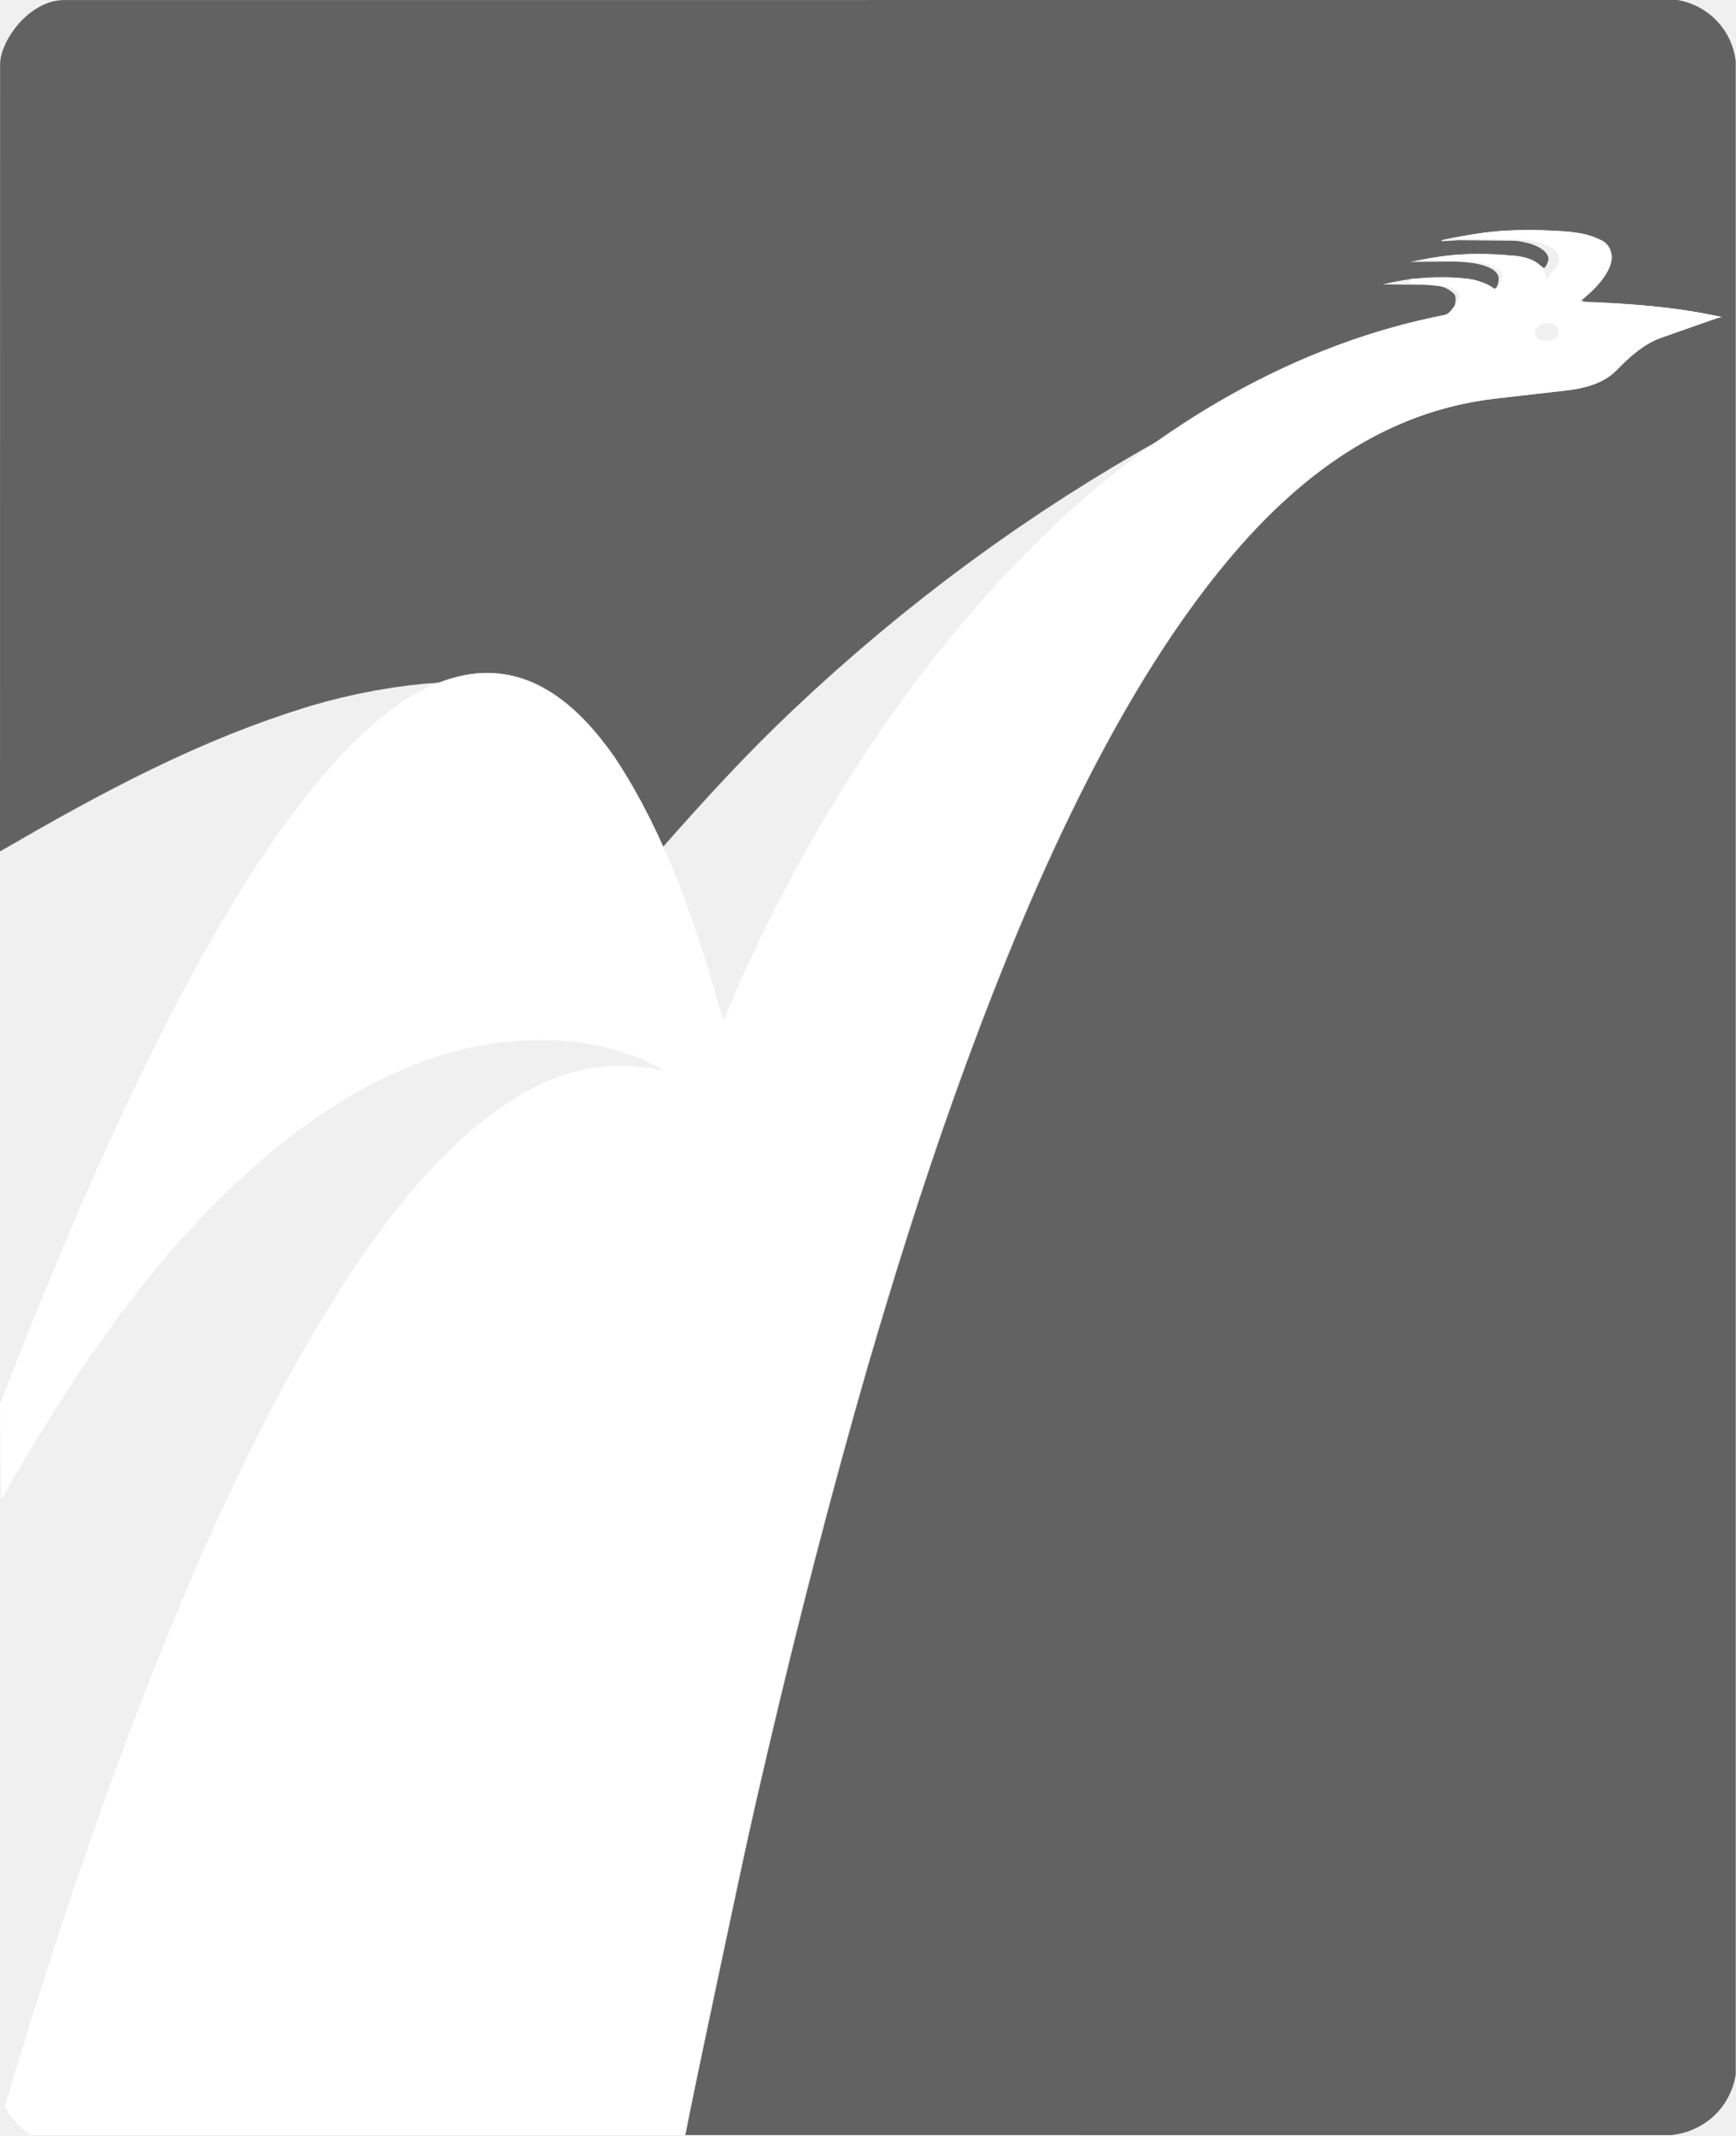
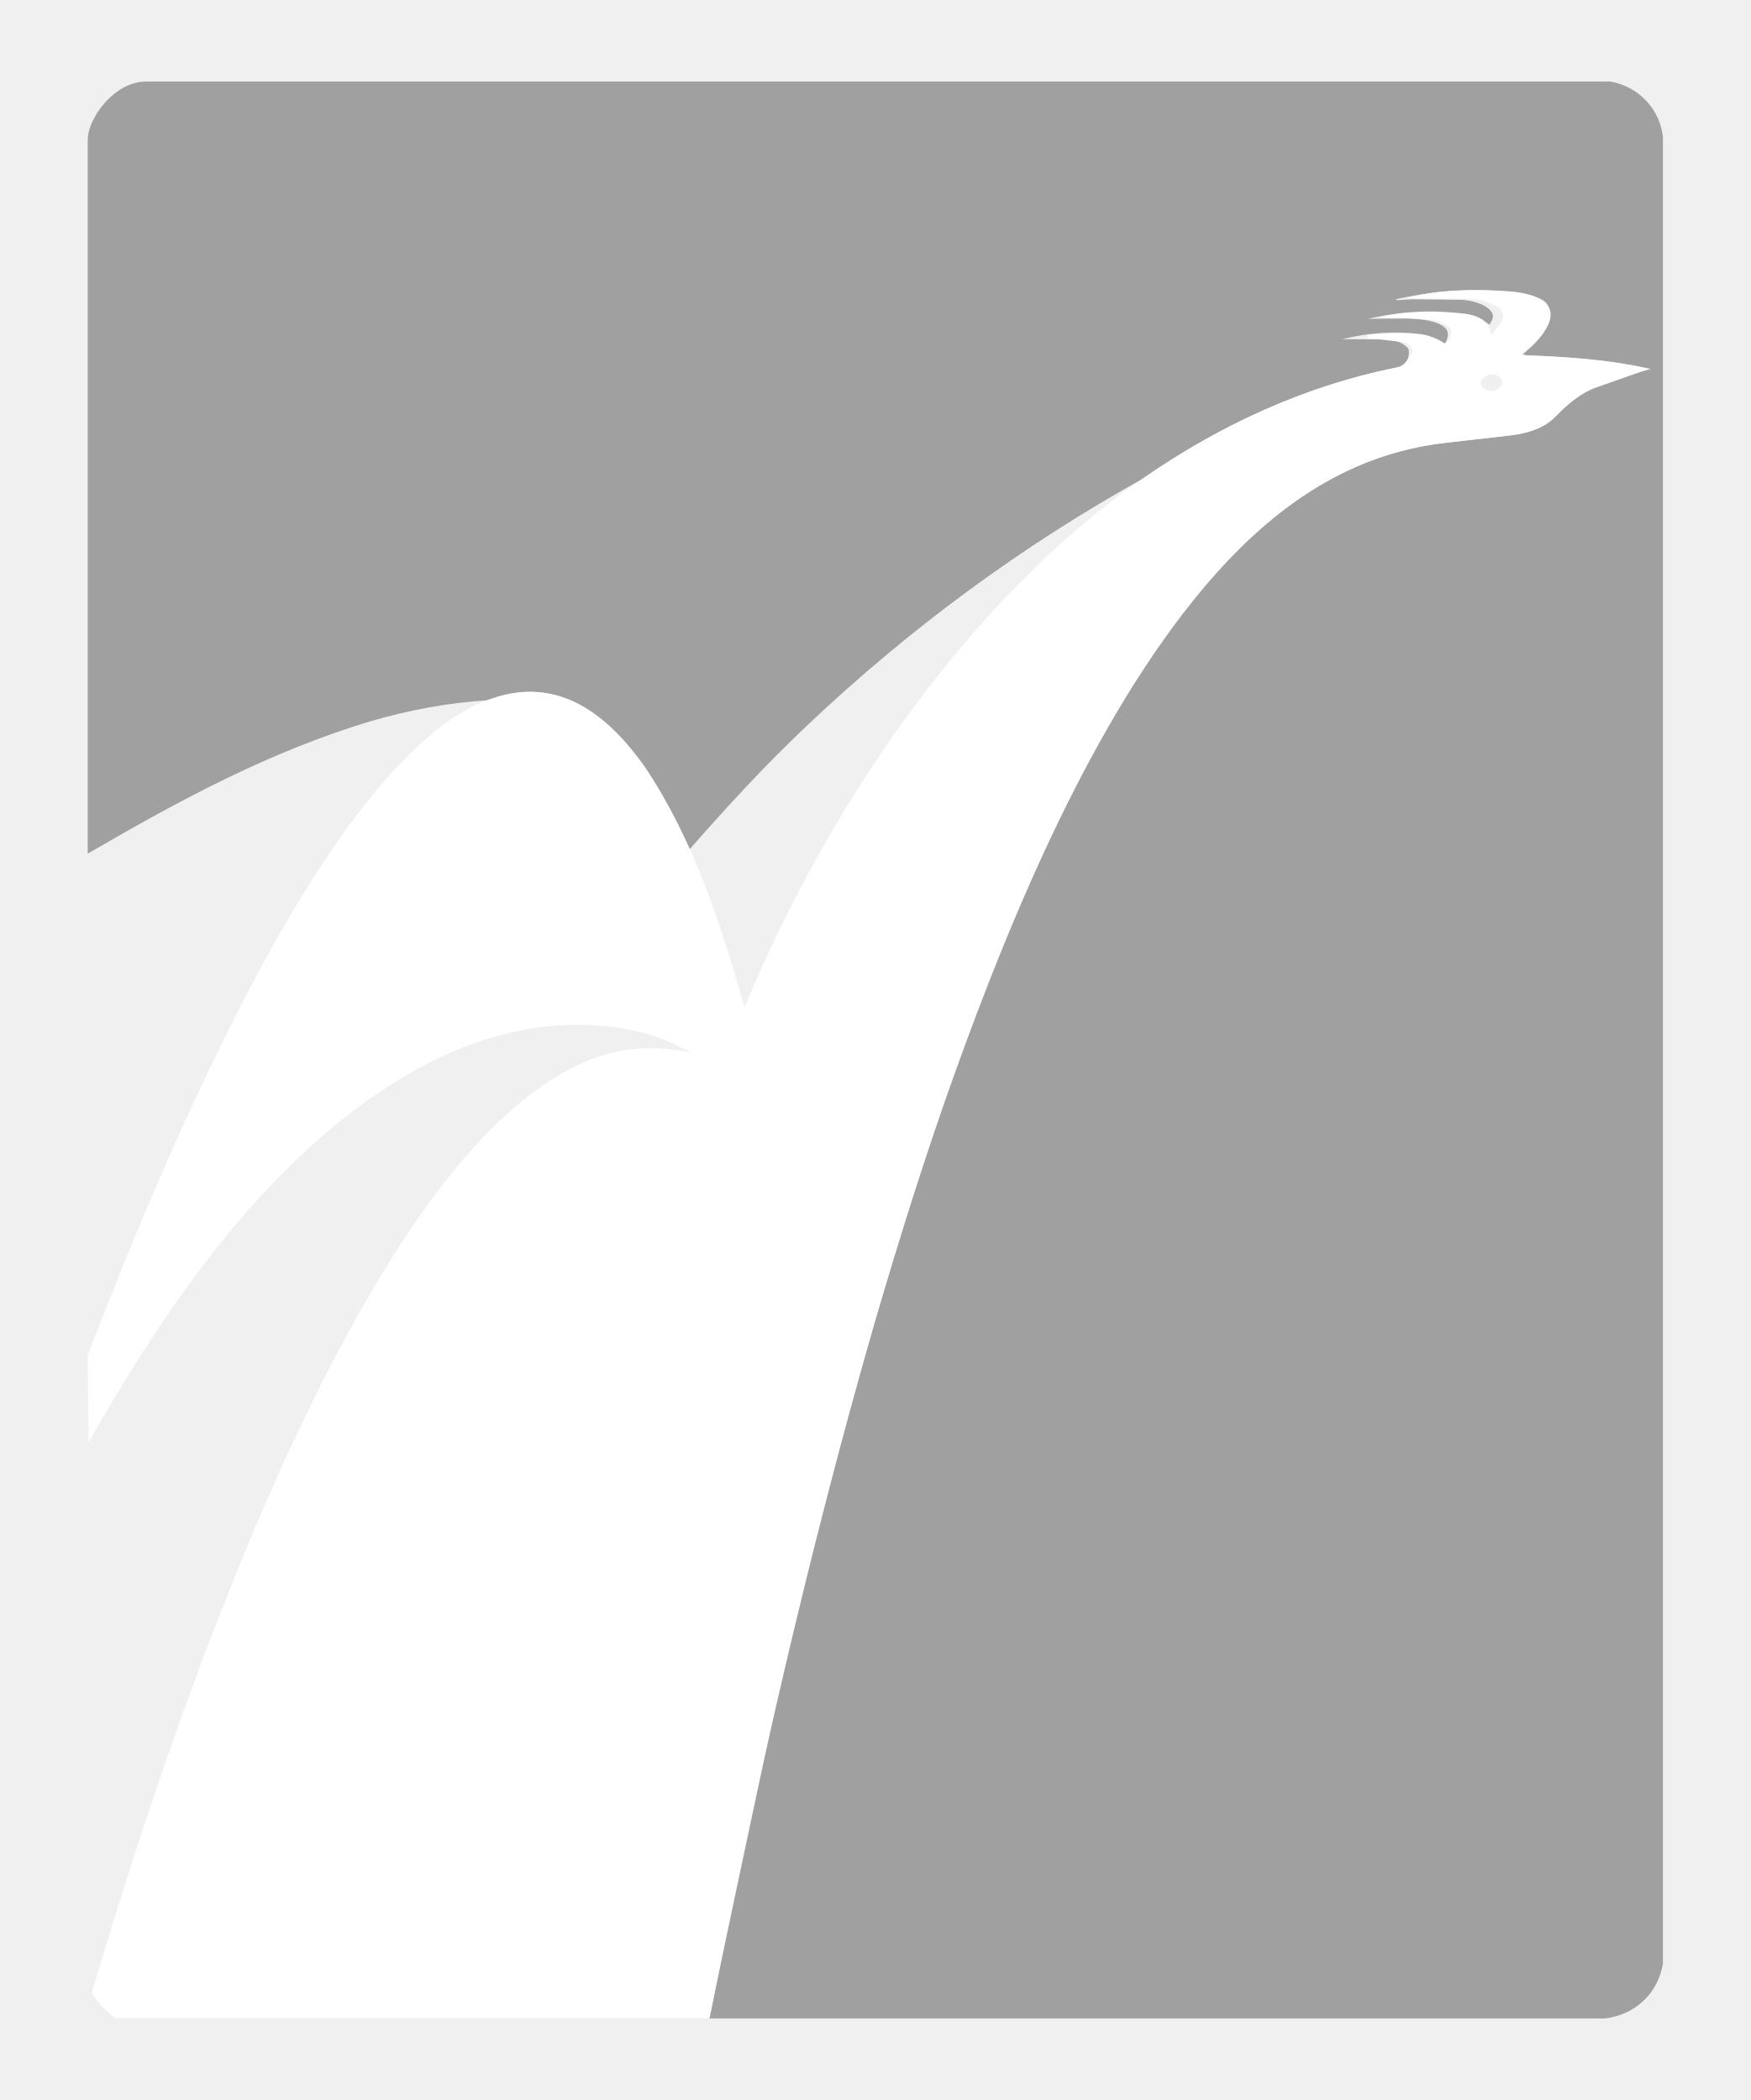
- <svg xmlns="http://www.w3.org/2000/svg" id="Layer_1" data-name="Layer 1" viewBox="0 0 1854.68 2281.09">
+ <svg xmlns="http://www.w3.org/2000/svg" id="Layer_1" version="1.1" viewBox="0 0 100 120">
  <defs>
    <style>
-       .cls-1 {
-         fill: #626262;
+       .st0 {
+         fill: #fff;
      }

-       .cls-2 {
-         fill: #fff;
+       .st1 {
+         fill: #505050;
+         opacity: .5;
      }
    </style>
  </defs>
-   <path class="cls-1" d="M1615.64,257.17c14.57.15,37.31,6.94,38.91,18.62.39,2.87-2.5,9.3-4.63,10.59-8.96-6.21-16.69-10.57-26.93-12.12-39.14-5.93-77.88-2.99-115.91,5.55l43.68-.4c18.28-.17,45.6,3.14,50.17,15.32,1.4,3.73-.51,11.23-3.19,14.82-9.83-6.16-17.68-10.34-28.29-11.66-31.54-3.93-62.19-1.36-92.27,5.96l52.26.44c8.71.07,18.25,3.45,24.35,9.78,3.04,3.15,1.33,12.72-1.23,16.11-3.22,4.26-7.58,6.57-14.45,7.67-104.87,21.64-203.39,66.28-291.42,127.92-146.46,81.04-280.79,180.09-402.05,295.25-48,45.58-91.71,93.19-136.4,144.04-31.03-65.35-65-130.61-123.81-167.55-34.34-21.01-74.82-23.95-112.47-8.51-47.88,3.09-93.64,11.49-140.1,25.13-117.61,35.66-222.04,91.63-331.86,155.51L.09,68.9C.09,43.11,31.57.06,68.5.06l1724.26-.06c32.89,5.86,57.87,31.94,61.92,65.06v2151.62c-5.89,35.02-33.02,60.26-68.43,64.33l-1054.56-.02,75.79-357.38c28.29-133.4,63.22-264.63,99.67-396.04,37.16-132.22,77.22-262.66,124.43-391.43,71.83-195.9,179.73-445.4,328.71-590.76,66.7-65.08,144.89-108.99,238.11-119.77l79.01-9.14c17.12-1.98,35.69-7.84,47.85-19.83,13.83-13.63,26.98-25.41,44.51-33.94,22.61-11,45.69-17.89,70.4-24.09-49.94-10.26-97.43-14.61-146.94-16.28l-4.2-1.55c16.29-13.44,38.65-37.86,31.89-51.88-6.77-14.04-22.99-18.48-37.91-20.34-47.17-5.87-93.51-2.58-140.4,7.4-3.81,1.24-3.18,1.79-.25,1.7l16.87-1.06,56.41.58Z" />
-   <path class="cls-2" d="M1687.89,322.64c13.63-11.44,25.52-22.04,32.13-37.35,4.67-10.83,1.87-23.49-8.9-28.75-12.99-6.34-27.08-8.87-41.92-9.58-39.06-1.86-77.85-2.7-115.67,8.22l71.74.83c12.56.15,23.89,3.78,34.99,9.54,5.17,2.68,7.52,12.87,4.01,17.46l-12.38,16.18c.31-18.48-18.11-25.27-37.03-26.31-30.99-1.7-60.92-3.22-92.18,4.62l52.68,2.49c9.18.43,20.4,3.42,26.91,9,6.31,5.4.92,17.01-5.45,19.44-21.14-16.32-58.44-10.86-90.3-10.36-.04.63-.2,3.67-.22,3.96l43.98,5.05c3.48.4,10.29,7.53,8.97,10.81-2.58,6.4-7.8,13.33-12.78,17.95-162.64,31.06-309.63,118.95-428.07,233.25-148.1,142.93-267.49,332.83-345.56,521.36-27.88-98.99-59.83-196.55-115.95-281.41-40.52-58.09-94.76-104.51-168.29-86.07-28.7,7.2-53.17,21.32-76.4,39.65-119.85,94.58-227.45,309.6-292.55,450.97C76.17,1308.02,37.65,1402.91.02,1500.01l.99,102.63c39.28-68.4,76.93-129.7,121.44-190.27,102.91-140.85,260.31-294.86,443.23-301.06,50.84-1.72,100.81,7.12,144.87,32.85-52.32-11.92-101.51-4.03-147.34,21.52-74.74,41.67-137.02,117.44-184.75,188.95-95.23,142.69-172.37,318.93-233.83,479.8-52.41,137.2-97.85,275.74-139.51,416.34,7.37,13.25,15.8,22.31,27.98,30.33l699.16-.06c55.13-277.81,116.52-548.79,194.59-819.79,28.56-97.66,58.53-193.56,92.69-289.21,67.94-190.26,163.94-419.9,293.36-574.25,75.03-89.48,166.67-158.4,285.45-171.97l73.84-8.44c19.52-2.23,40.43-6.97,54.76-21.32,14.21-14.24,28.04-28.04,47.46-34.87l64.25-22.61c-50.66-11.57-98.9-14.06-150.77-15.93ZM1654.15,364.49c-5.5.21-13-1.96-13.99-9.22-.65-4.77,6.77-9.71,10.88-10.09,5.32-.49,12.9.56,14.34,9.08.84,4.97-7.04,10.07-11.23,10.23Z" />
+   <path class="st1" d="M83.4,17.13c.71,0,1.81.34,1.89.9.02.14-.12.45-.22.51-.43-.3-.81-.51-1.31-.59-1.9-.29-3.78-.15-5.62.27l2.12-.02c.89,0,2.21.15,2.43.74.07.18-.02.54-.15.72-.48-.3-.86-.5-1.37-.57-1.53-.19-3.02-.07-4.48.29l2.54.02c.42,0,.89.17,1.18.47.15.15.06.62-.06.78-.16.21-.37.32-.7.37-5.09,1.05-9.87,3.22-14.14,6.21-7.11,3.93-13.63,8.74-19.51,14.33-2.33,2.21-4.45,4.52-6.62,6.99-1.51-3.17-3.15-6.34-6.01-8.13-1.67-1.02-3.63-1.16-5.46-.41-2.32.15-4.54.56-6.8,1.22-5.71,1.73-10.77,4.45-16.1,7.55V8c0-1.25,1.53-3.34,3.32-3.34h83.67c1.6.28,2.81,1.55,3,3.15v104.41c-.29,1.7-1.6,2.92-3.32,3.12h-51.17s3.68-17.34,3.68-17.34c1.37-6.47,3.07-12.84,4.84-19.22,1.8-6.42,3.75-12.75,6.04-18.99,3.49-9.51,8.72-21.61,15.95-28.67,3.24-3.16,7.03-5.29,11.55-5.81l3.83-.44c.83-.1,1.73-.38,2.32-.96.67-.66,1.31-1.23,2.16-1.65,1.1-.53,2.22-.87,3.42-1.17-2.42-.5-4.73-.71-7.13-.79l-.2-.08c.79-.65,1.88-1.84,1.55-2.52-.33-.68-1.12-.9-1.84-.99-2.29-.28-4.54-.13-6.81.36-.18.06-.15.09-.01.08l.82-.05,2.74.03h0Z" />
+   <path class="st0" d="M86.91,20.31c.66-.56,1.24-1.07,1.56-1.81.23-.53.09-1.14-.43-1.4-.63-.31-1.31-.43-2.03-.46-1.9-.09-3.78-.13-5.61.4l3.48.04c.61,0,1.16.18,1.7.46.25.13.36.62.19.85l-.6.79c.02-.9-.88-1.23-1.8-1.28-1.5-.08-2.96-.16-4.47.22l2.56.12c.45.02.99.17,1.31.44.31.26.04.83-.26.94-1.03-.79-2.84-.53-4.38-.5,0,.03,0,.18-.01.19l2.13.25c.17.02.5.37.44.52-.13.31-.38.65-.62.87-7.89,1.51-15.03,5.77-20.77,11.32-7.19,6.94-12.98,16.15-16.77,25.3-1.35-4.8-2.9-9.54-5.63-13.66-1.97-2.82-4.6-5.07-8.17-4.18-1.39.35-2.58,1.03-3.71,1.92-5.82,4.59-11.04,15.02-14.2,21.88-2.11,4.58-3.98,9.19-5.81,13.9l.05,4.98c1.91-3.32,3.73-6.29,5.89-9.23,4.99-6.83,12.63-14.31,21.51-14.61,2.47-.08,4.89.35,7.03,1.59-2.54-.58-4.93-.2-7.15,1.04-3.63,2.02-6.65,5.7-8.97,9.17-4.62,6.92-8.36,15.48-11.35,23.28-2.54,6.66-4.75,13.38-6.77,20.2.36.64.77,1.08,1.36,1.47h33.93c2.68-13.48,5.65-26.63,9.44-39.78,1.39-4.74,2.84-9.39,4.5-14.03,3.3-9.23,7.96-20.38,14.24-27.87,3.64-4.34,8.09-7.69,13.85-8.34l3.58-.41c.95-.11,1.96-.34,2.66-1.03.69-.69,1.36-1.36,2.3-1.69l3.12-1.1c-2.46-.56-4.8-.68-7.32-.77h0ZM85.27,22.34c-.27.01-.63-.1-.68-.45-.03-.23.33-.47.53-.49.26-.02.63.03.7.44.04.24-.34.49-.54.5Z" />
</svg>
